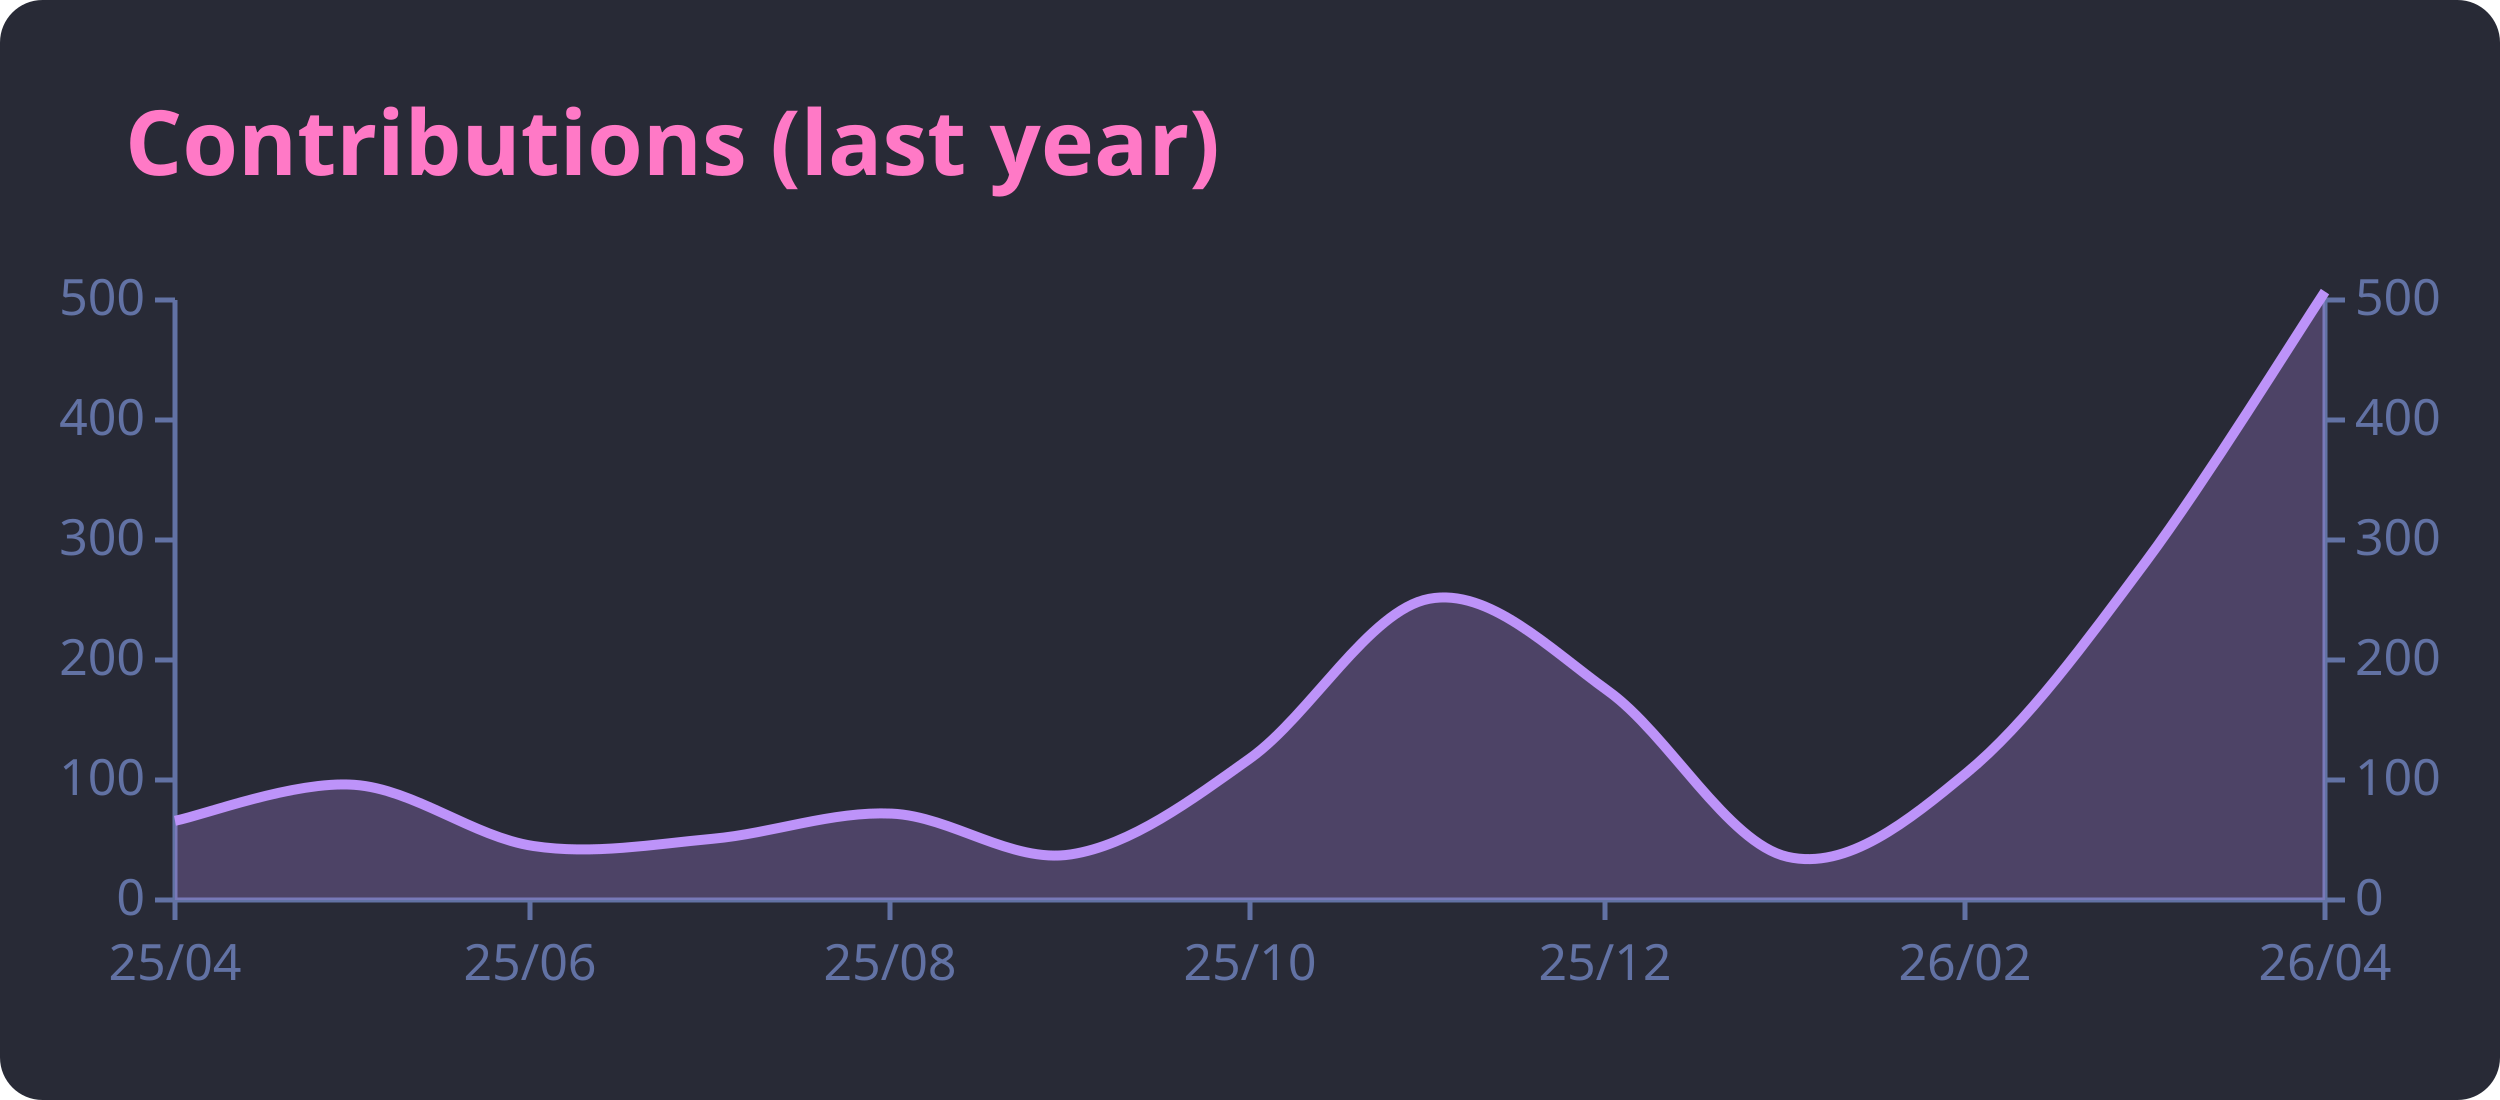
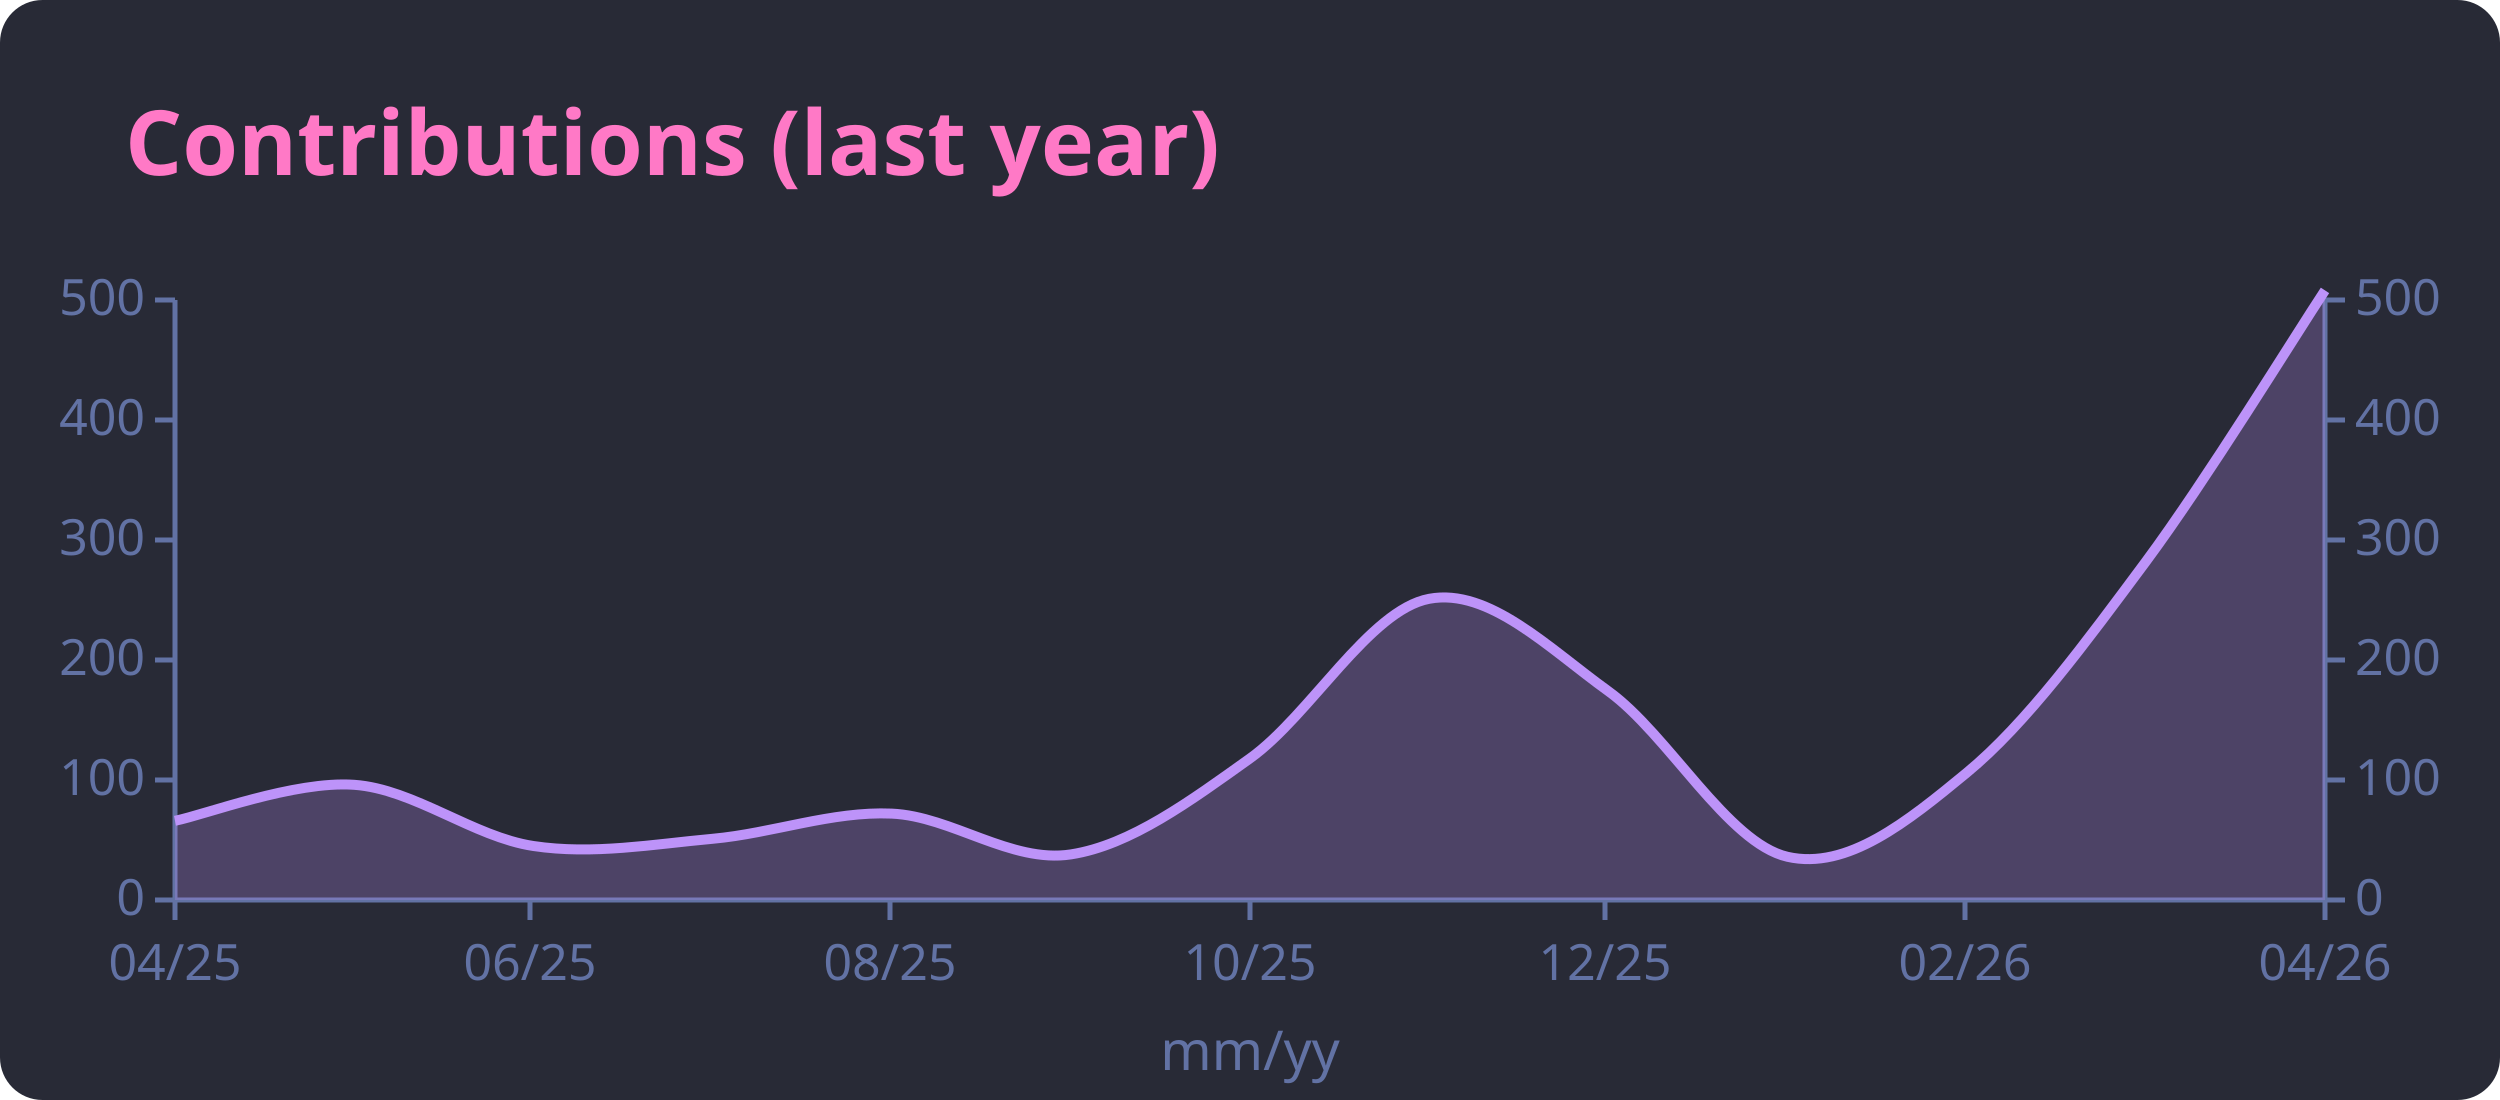
<svg xmlns="http://www.w3.org/2000/svg" width="500" height="220" viewBox="0 0 500 220" font-family="'Segoe UI', Ubuntu, Sans-Serif">
  <rect x="0.5" y="0.5" width="499" height="219" rx="8" fill="#282a36" stroke="#282a36" stroke-opacity="1.00" />
  <text x="25" y="35" font-size="18" font-weight="600" fill="#ff79c6">Contributions (last year)</text>
  <line x1="35" y1="60" x2="35" y2="180" stroke="#6272a4" />
  <line x1="465" y1="60" x2="465" y2="180" stroke="#6272a4" />
  <line x1="31" y1="180" x2="35" y2="180" stroke="#6272a4" />
  <text x="29" y="183" font-size="10" fill="#6272a4" text-anchor="end">0</text>
  <line x1="465" y1="180" x2="469" y2="180" stroke="#6272a4" />
  <text x="471" y="183" font-size="10" fill="#6272a4" text-anchor="start">0</text>
  <line x1="31" y1="156" x2="35" y2="156" stroke="#6272a4" />
  <text x="29" y="159" font-size="10" fill="#6272a4" text-anchor="end">100</text>
  <line x1="465" y1="156" x2="469" y2="156" stroke="#6272a4" />
  <text x="471" y="159" font-size="10" fill="#6272a4" text-anchor="start">100</text>
  <line x1="31" y1="132" x2="35" y2="132" stroke="#6272a4" />
  <text x="29" y="135" font-size="10" fill="#6272a4" text-anchor="end">200</text>
  <line x1="465" y1="132" x2="469" y2="132" stroke="#6272a4" />
  <text x="471" y="135" font-size="10" fill="#6272a4" text-anchor="start">200</text>
  <line x1="31" y1="108" x2="35" y2="108" stroke="#6272a4" />
  <text x="29" y="111" font-size="10" fill="#6272a4" text-anchor="end">300</text>
  <line x1="465" y1="108" x2="469" y2="108" stroke="#6272a4" />
  <text x="471" y="111" font-size="10" fill="#6272a4" text-anchor="start">300</text>
  <line x1="31" y1="84" x2="35" y2="84" stroke="#6272a4" />
  <text x="29" y="87" font-size="10" fill="#6272a4" text-anchor="end">400</text>
  <line x1="465" y1="84" x2="469" y2="84" stroke="#6272a4" />
  <text x="471" y="87" font-size="10" fill="#6272a4" text-anchor="start">400</text>
  <line x1="31" y1="60" x2="35" y2="60" stroke="#6272a4" />
  <text x="29" y="63" font-size="10" fill="#6272a4" text-anchor="end">500</text>
  <line x1="465" y1="60" x2="469" y2="60" stroke="#6272a4" />
  <text x="471" y="63" font-size="10" fill="#6272a4" text-anchor="start">500</text>
  <line x1="35" y1="180" x2="465" y2="180" stroke="#6272a4" />
  <line x1="35" y1="180" x2="35" y2="184" stroke="#6272a4" />
-   <text x="35" y="196" font-size="10" fill="#6272a4" text-anchor="middle">25/04</text>
+   <text x="35" y="196" font-size="10" fill="#6272a4" text-anchor="middle">04/25</text>
  <line x1="106" y1="180" x2="106" y2="184" stroke="#6272a4" />
-   <text x="106" y="196" font-size="10" fill="#6272a4" text-anchor="middle">25/06</text>
+   <text x="106" y="196" font-size="10" fill="#6272a4" text-anchor="middle">06/25</text>
  <line x1="178" y1="180" x2="178" y2="184" stroke="#6272a4" />
-   <text x="178" y="196" font-size="10" fill="#6272a4" text-anchor="middle">25/08</text>
+   <text x="178" y="196" font-size="10" fill="#6272a4" text-anchor="middle">08/25</text>
  <line x1="250" y1="180" x2="250" y2="184" stroke="#6272a4" />
-   <text x="250" y="196" font-size="10" fill="#6272a4" text-anchor="middle">25/10</text>
+   <text x="250" y="196" font-size="10" fill="#6272a4" text-anchor="middle">10/25</text>
  <line x1="321" y1="180" x2="321" y2="184" stroke="#6272a4" />
-   <text x="321" y="196" font-size="10" fill="#6272a4" text-anchor="middle">25/12</text>
+   <text x="321" y="196" font-size="10" fill="#6272a4" text-anchor="middle">12/25</text>
  <line x1="393" y1="180" x2="393" y2="184" stroke="#6272a4" />
-   <text x="393" y="196" font-size="10" fill="#6272a4" text-anchor="middle">26/02</text>
+   <text x="393" y="196" font-size="10" fill="#6272a4" text-anchor="middle">02/26</text>
  <line x1="465" y1="180" x2="465" y2="184" stroke="#6272a4" />
-   <text x="465" y="196" font-size="10" fill="#6272a4" text-anchor="middle">26/04</text>
-   <path d="M35.00,164.16 C40.97,162.96 58.89,156.12 70.83,156.96 C82.78,157.80 94.72,167.40 106.67,169.20 C118.61,171.00 130.56,168.84 142.50,167.76 C154.44,166.68 166.39,162.20 178.33,162.72 C190.28,163.24 202.22,172.72 214.17,170.88 C226.11,169.04 238.06,160.20 250.00,151.68 C261.94,143.16 273.89,122.00 285.83,119.76 C297.78,117.52 309.72,129.64 321.67,138.24 C333.61,146.84 345.56,168.64 357.50,171.36 C369.44,174.08 381.39,164.40 393.33,154.56 C405.28,144.72 417.22,128.36 429.17,112.32 C441.11,96.28 459.03,67.32 465.00,58.32 L465.00,180.00 L35.00,180.00 Z" fill="#bd93f9" fill-opacity="0.25" stroke="none" />
-   <path d="M35.00,164.16 C40.97,162.96 58.89,156.12 70.83,156.96 C82.78,157.80 94.72,167.40 106.67,169.20 C118.61,171.00 130.56,168.84 142.50,167.76 C154.44,166.68 166.39,162.20 178.33,162.72 C190.28,163.24 202.22,172.72 214.17,170.88 C226.11,169.04 238.06,160.20 250.00,151.68 C261.94,143.16 273.89,122.00 285.83,119.76 C297.78,117.52 309.72,129.64 321.67,138.24 C333.61,146.84 345.56,168.64 357.50,171.36 C369.44,174.08 381.39,164.40 393.33,154.56 C405.28,144.72 417.22,128.36 429.17,112.32 C441.11,96.28 459.03,67.32 465.00,58.32" fill="none" stroke="#bd93f9" stroke-width="2" />
+   <text x="465" y="196" font-size="10" fill="#6272a4" text-anchor="middle">04/26</text>
+   <path d="M35.00,164.16 C40.97,162.96 58.89,156.12 70.83,156.96 C82.78,157.80 94.72,167.40 106.67,169.20 C118.61,171.00 130.56,168.84 142.50,167.76 C154.44,166.68 166.39,162.20 178.33,162.72 C190.28,163.24 202.22,172.72 214.17,170.88 C226.11,169.04 238.06,160.20 250.00,151.68 C261.94,143.16 273.89,122.00 285.83,119.76 C297.78,117.52 309.72,129.64 321.67,138.24 C333.61,146.84 345.56,168.64 357.50,171.36 C369.44,174.08 381.39,164.40 393.33,154.56 C405.28,144.72 417.22,128.40 429.17,112.32 C441.11,96.24 459.03,67.12 465.00,58.08 L465.00,180.00 L35.00,180.00 Z" fill="#bd93f9" fill-opacity="0.25" stroke="none" />
+   <path d="M35.00,164.16 C40.97,162.96 58.89,156.12 70.83,156.96 C82.78,157.80 94.72,167.40 106.67,169.20 C118.61,171.00 130.56,168.84 142.50,167.76 C154.44,166.68 166.39,162.20 178.33,162.72 C190.28,163.24 202.22,172.72 214.17,170.88 C226.11,169.04 238.06,160.20 250.00,151.68 C261.94,143.16 273.89,122.00 285.83,119.76 C297.78,117.52 309.72,129.64 321.67,138.24 C333.61,146.84 345.56,168.64 357.50,171.36 C369.44,174.08 381.39,164.40 393.33,154.56 C405.28,144.72 417.22,128.40 429.17,112.32 C441.11,96.24 459.03,67.12 465.00,58.08" fill="none" stroke="#bd93f9" stroke-width="2" />
+   <text x="250" y="214" font-size="11" fill="#6272a4" text-anchor="middle">mm/yy</text>
</svg>
